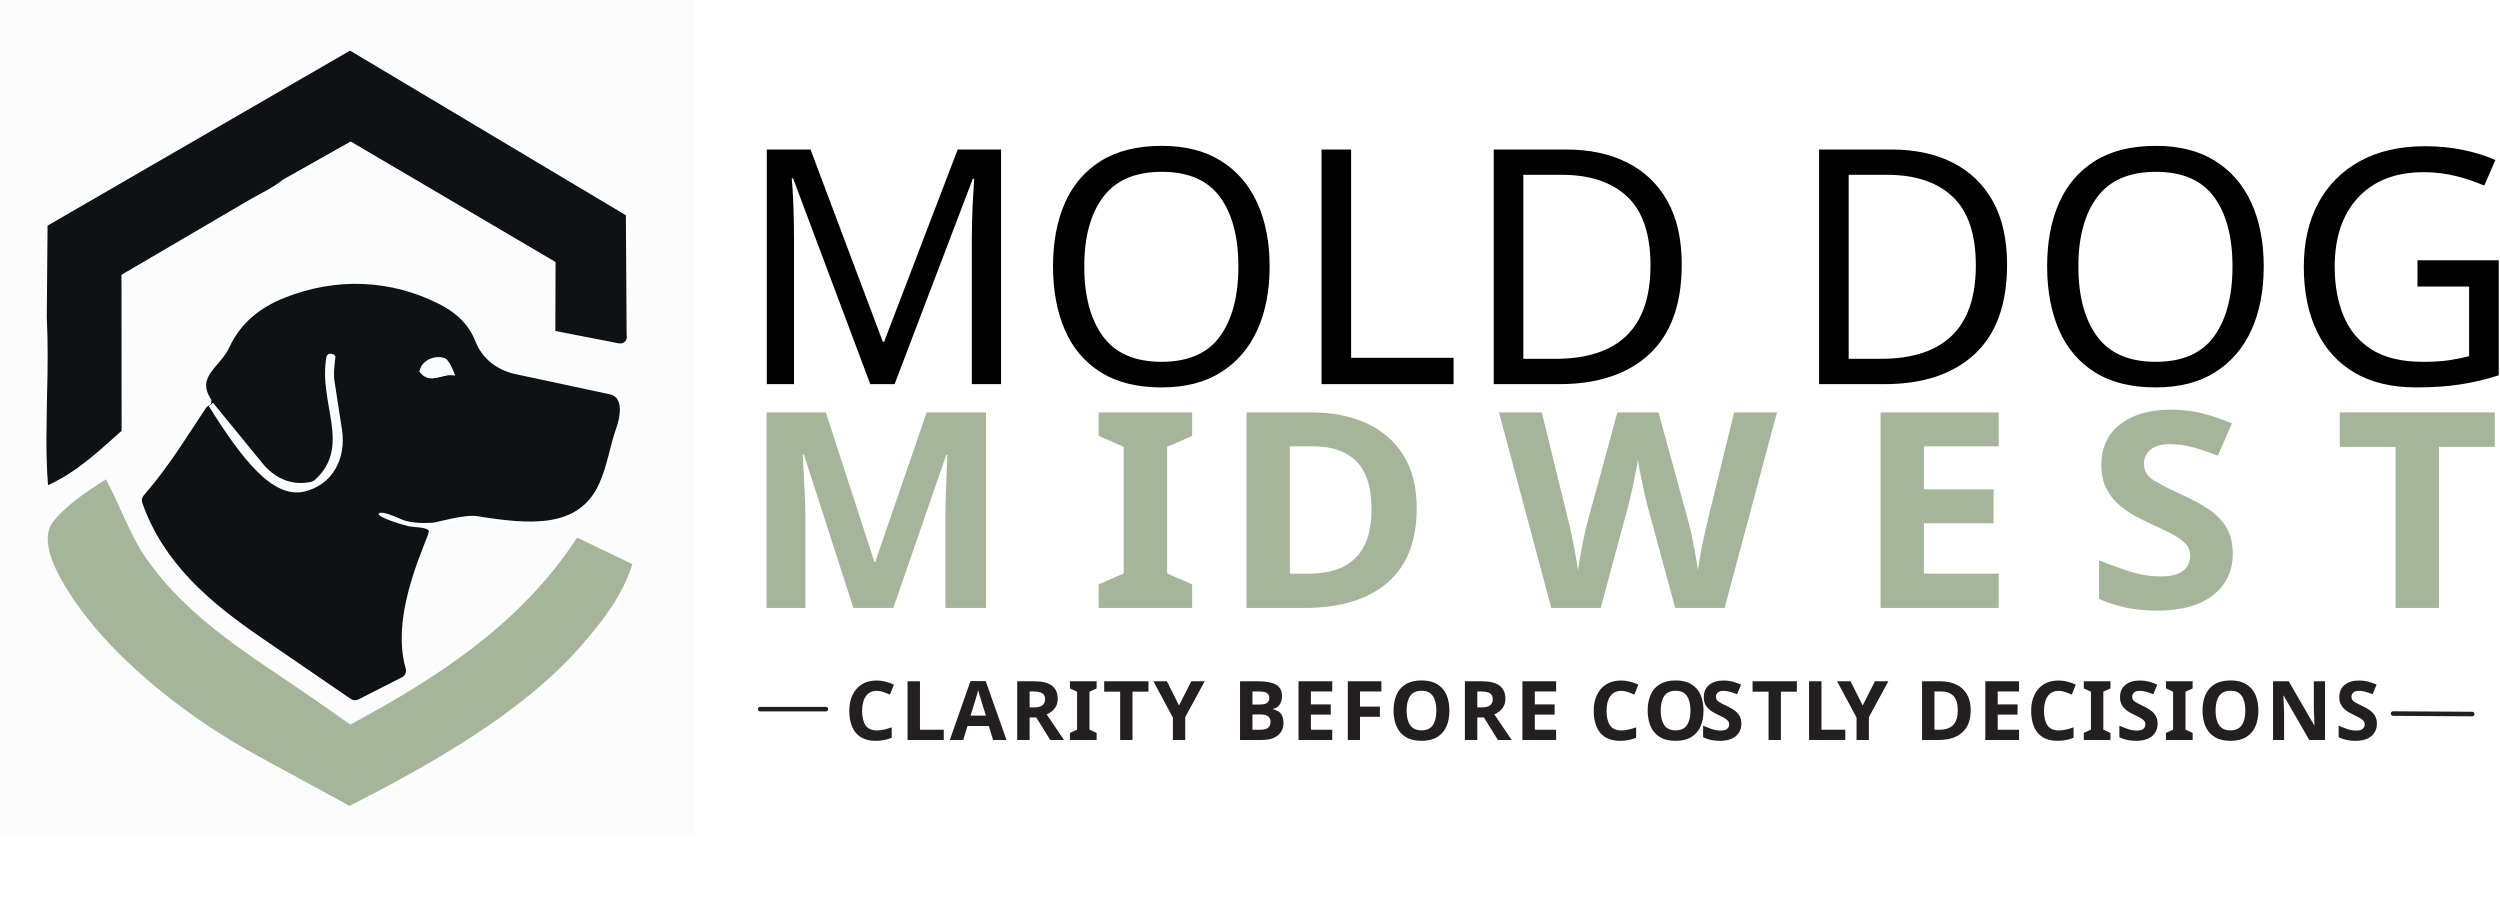
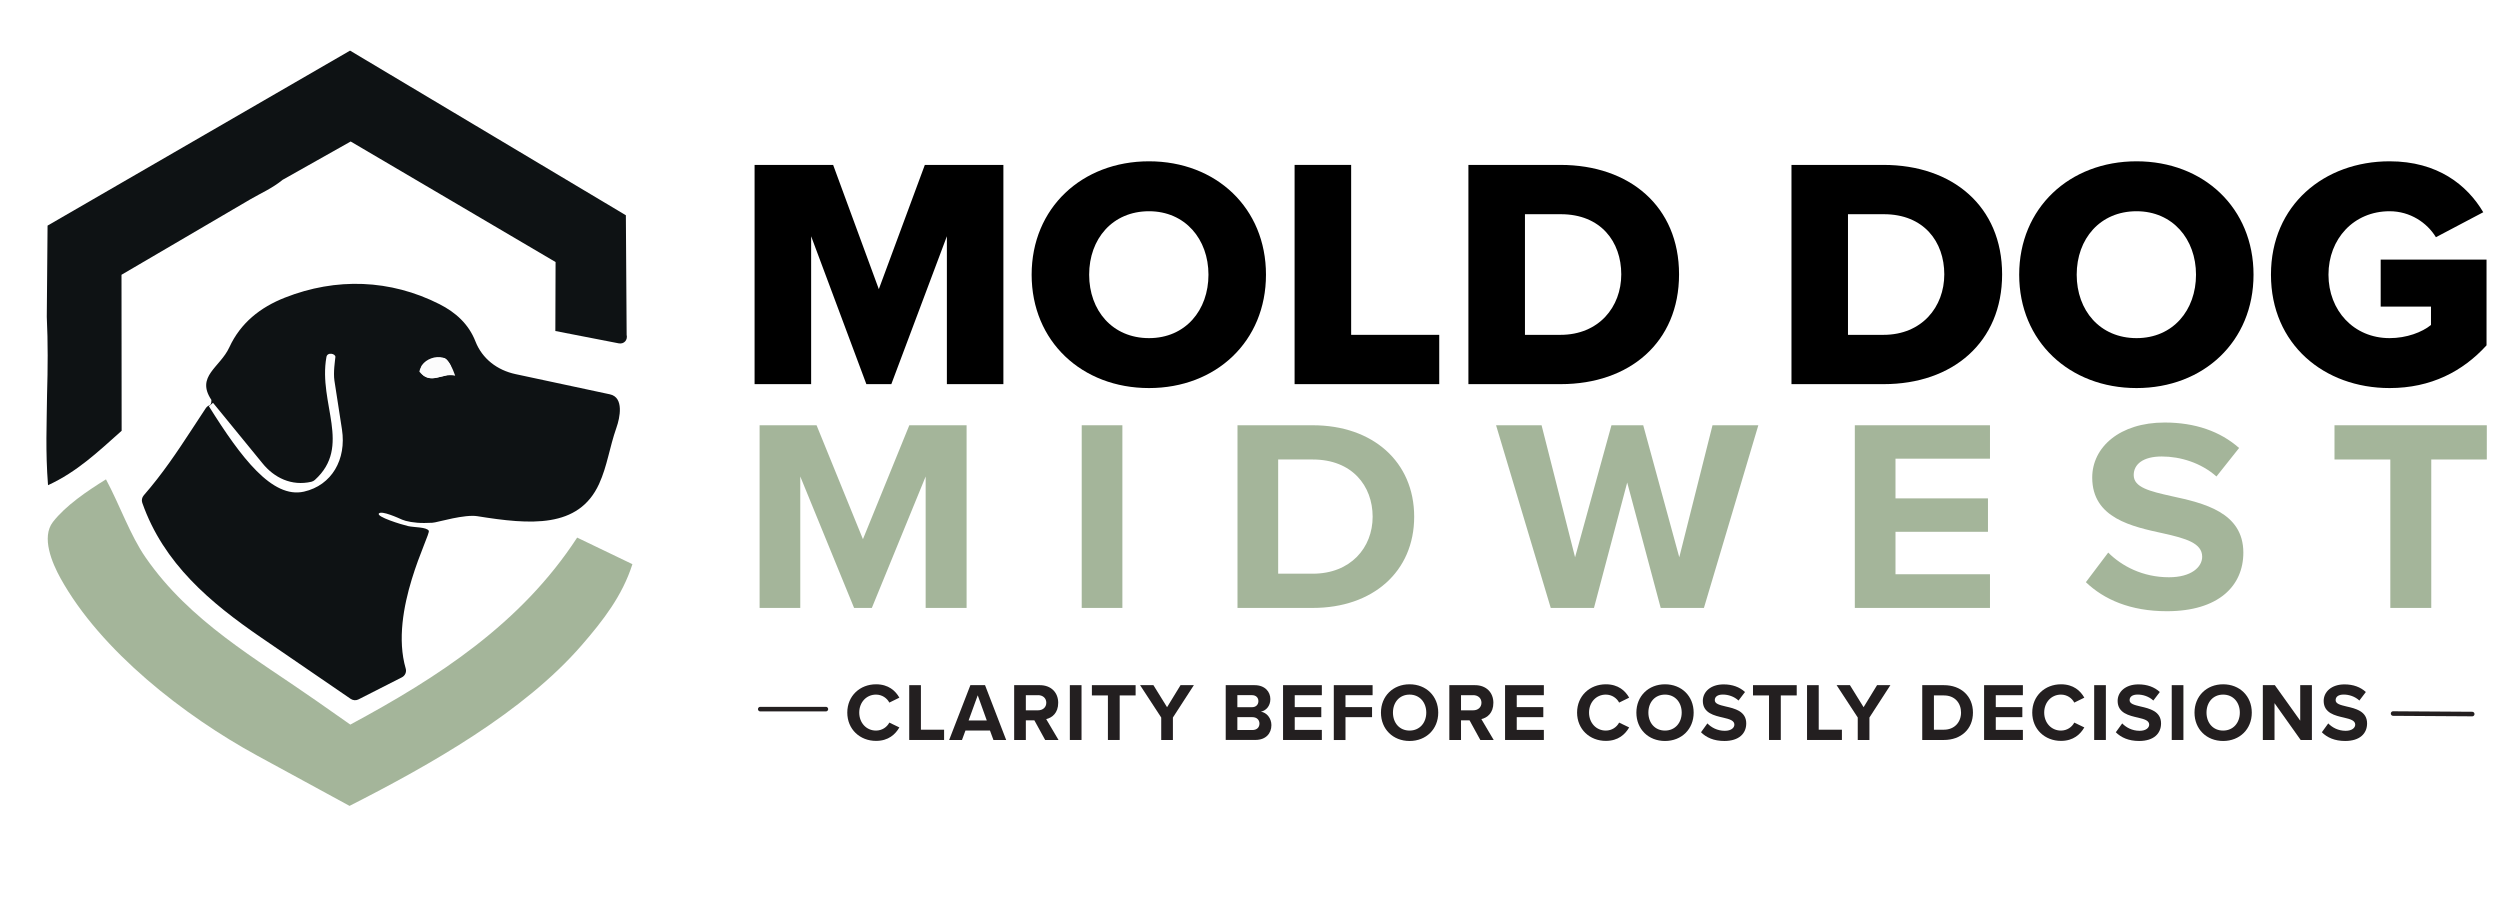
<svg xmlns="http://www.w3.org/2000/svg" id="Layer_1" data-name="Layer 1" viewBox="0 0 547.72 198.13">
  <defs>
    <style>
-       .cls-1 {
-         font-size: 60px;
-       }
- 
-       .cls-1, .cls-2, .cls-3 {
+       .cls-1, .cls-2 {
        fill: #a4b59a;
      }

-       .cls-1, .cls-4 {
-         font-family: ProximaNova-Bold, 'Proxima Nova';
-         font-weight: 700;
-       }
- 
-       .cls-5 {
+       .cls-3 {
        fill: #0e1214;
      }

-       .cls-6 {
-         letter-spacing: .25em;
+       .cls-4 {
+         fill: #231f20;
      }

-       .cls-7 {
-         letter-spacing: .26em;
-       }
- 
-       .cls-8 {
-         letter-spacing: .27em;
-       }
- 
-       .cls-9 {
-         letter-spacing: .27em;
-       }
- 
-       .cls-10 {
-         font-family: ProximaNova-Extrabld, 'Proxima Nova';
-         font-size: 72px;
-       }
- 
-       .cls-3 {
+       .cls-2 {
        stroke: #231f20;
        stroke-linecap: round;
        stroke-miterlimit: 10;
      }

-       .cls-11 {
-         letter-spacing: -.09em;
-       }
- 
-       .cls-12 {
+       .cls-5 {
        fill: #fcfcfc;
-       }
- 
-       .cls-4 {
-         fill: #231f20;
-         font-size: 18px;
-       }
- 
-       .cls-13 {
-         letter-spacing: .04em;
-       }
- 
-       .cls-14 {
-         letter-spacing: .03em;
-       }
- 
-       .cls-15 {
-         letter-spacing: .03em;
      }
    </style>
  </defs>
-   <path class="cls-12" d="M0,183V0h152v183H0ZM62.45,39.93l14.81-8.34,21.46,12.62,23.43,13.79-.05,15.11,13.93,2.71c1.14.2,1.96-.76,1.69-1.88l-.17-26.19L77.13,11.69,10.88,50.04l-.17,19.97c.27,5.71.23,11.27.06,16.97-.07,6.53-.37,12.4.21,19.93,6.38-2.94,11-7.36,16.13-11.92l-.03-34.18,28.22-16.53c2.32-1.36,4.82-2.41,7.17-4.34ZM71.95,78.85l1.97-.04c-.45,1.49-.49,3.35-.21,5.19l1.65,10.68c1.01,6.56-2.23,12.23-8.32,13.62-6.94,1.58-13.76-7.39-17.38-14.63-.21-.01-.32-.1-.4-.21l-1.36-1.93-.44-.55c-.12-.45-.6-1.34-1.57-1.56l-3.36,5.13c-3.51,5.35-6.85,10.36-11.25,15.29,4.51,13.83,14.95,22.62,26.4,30.46l20.39,13.97,11.65-5.92c-4.76-12.79-4.74-21.78,4.63-31.48-1.64-.97-3.19-.7-4.54-1.02l.18-1.4,6.85.25c2.63.1,5.4-1.46,8.14-1.01,11.56,1.86,22.19,2.76,26.69-7.09,1.79-3.93,2.27-7.97,3.79-12.29.77-2.17,1.71-6.65-1.43-7.32l-20.65-4.42c-4.05-.87-7.31-3.34-8.81-7.18s-4.33-6.35-7.87-8.15c-10.77-5.46-22.64-5.86-33.88-1.43-5.38,2.12-9.71,5.53-12.17,10.89-2.04,4.43-7.39,6.33-3.93,11.51l1.46,2.19c.2,0,.4.06.52.17l1.47,1.85.38.51,7.36,9.15c2.66,3.31,6.64,5.2,11.16,3.97,8.69-7.42,1.03-16.92,2.86-27.19ZM138.99,124.2l-12.1-5.82c-12.26,18.83-30.48,30.63-49.7,40.97l-7.39-5.18c-13.2-9.26-27.71-17.33-37.48-31.46-3.36-4.86-5.17-9.85-8.2-15.51-4.19,2.58-9.29,4.17-12.08,7.75-2.6,3.35-.19,8.99,1.65,12.32,8.78,15.9,27.15,30.19,43.13,38.89l20.2,11c17.75-9.03,38.14-20.54,50.87-35.21,4.68-5.39,8.9-10.81,11.1-17.74Z" />
-   <path class="cls-5" d="M62.01,39.33c-2.35,1.93-4.85,2.99-7.17,4.34l-28.22,16.53.03,34.18c-5.13,4.56-9.74,8.99-16.13,11.92-.58-7.53-.28-13.39-.21-19.93.17-5.7.21-11.26-.06-16.97l.17-19.97L76.69,11.09l60.43,36.07.17,26.19c.27,1.11-.54,2.07-1.69,1.88l-13.93-2.71.05-15.11-23.43-13.79-21.46-12.62-14.81,8.34Z" />
-   <path class="cls-2" d="M138.55,123.61c-2.2,6.92-6.43,12.35-11.1,17.74-12.73,14.67-33.11,26.18-50.87,35.21l-20.2-11c-15.97-8.7-34.35-22.99-43.13-38.89-1.84-3.33-4.25-8.97-1.65-12.32,2.78-3.57,7.43-6.74,11.62-9.33,3.03,5.66,5.3,12.23,8.66,17.09,9.77,14.13,24.28,22.2,37.48,31.46l7.39,5.18c19.22-10.34,37.44-22.14,49.7-40.97l12.1,5.82Z" />
-   <path class="cls-5" d="M46.28,88.14c.02-.11.02-.22.03-.31M46.31,87.68s0-.07,0-.07c-3.46-5.18,1.89-7.08,3.93-11.51,2.46-5.35,6.79-8.77,12.17-10.89,11.24-4.43,23.1-4.03,33.88,1.43,3.54,1.8,6.38,4.34,7.87,8.15s4.77,6.32,8.81,7.18l20.65,4.42c3.14.67,2.2,5.15,1.43,7.32-1.52,4.32-2,8.37-3.79,12.29-4.49,9.85-15.13,8.95-26.69,7.09-2.74-.44-8.53,1.26-9.25,1.35s-.17.11-2.34.14-4.09-.38-4.88-.73-4.49-2.06-5.09-1.35,4.86,2.4,6.39,2.76c1.35.31,4.06.19,4.54,1.02s-8.75,17.53-5.05,30.2c.22.76-.14,1.56-.85,1.92l-9.5,4.83c-.54.28-1.19.23-1.7-.11l-19.58-13.41c-11.19-7.67-21.42-16.24-26.09-29.55-.2-.56-.06-1.19.33-1.64,4.09-4.69,7.28-9.47,10.61-14.56l2.9-4.42c.2-.31.46-.6.82-.71.29-.09.41-.41.46-.7M46.31,87.83c0-.06,0-.11,0-.15M71.51,78.26c-1.81,10.14,5.63,19.51-2.53,26.89-.21.19-.48.33-.76.4-4.34,1-8.16-.87-10.74-4.08l-10.81-13.22-.9.76c7.07,11.31,13.89,20.28,20.83,18.7,6.09-1.39,9.33-7.06,8.32-13.62l-1.65-10.68c-.28-1.84.14-4.44.21-5.19s-1.81-1.17-1.97.04ZM98.55,79.75c-.23-.36-.5-.69-.8-.99-.19-.19-.42-.33-.67-.4-1.68-.45-3.68.29-4.64,1.65-.56.78-.3,1.87.51,2.39,1.5.94,2.92.25,4.52-.07,1.18-.23,1.74-1.57,1.08-2.58Z" />
-   <path class="cls-12" d="M99.73,82.31c-3.06-.7-5.25,2.18-7.85-.87.27-2.34,4.79-3.25,5.58-2.95s1.74,2.28,2.27,3.83Z" />
-   <text class="cls-10" transform="translate(161.01 84.16)">
-     <tspan x="0" y="0">MOLD DOG</tspan>
-   </text>
-   <text class="cls-1" transform="translate(162.27 133.19) scale(1.05 1)">
-     <tspan class="cls-9" x="0" y="0">MI</tspan>
-     <tspan class="cls-6" x="100.14" y="0">D</tspan>
-     <tspan class="cls-8" x="158.22" y="0">WE</tspan>
-     <tspan class="cls-7" x="280.68" y="0">S</tspan>
-     <tspan class="cls-8" x="332.46" y="0">T</tspan>
-   </text>
-   <text class="cls-4" transform="translate(185.02 162.12)">
-     <tspan class="cls-13" x="0" y="0">CLARITY BEFORE CO</tspan>
-     <tspan class="cls-15" x="187.29" y="0">S</tspan>
-     <tspan class="cls-14" x="198.59" y="0">T</tspan>
-     <tspan class="cls-11" x="209.7" y="0">L</tspan>
-     <tspan class="cls-14" x="217.46" y="0">Y DECISIONS</tspan>
-   </text>
-   <line class="cls-3" x1="166.56" y1="155.36" x2="180.94" y2="155.36" />
-   <line class="cls-3" x1="524.3" y1="156.33" x2="541.63" y2="156.44" />
+   <path class="cls-3" d="M62.01,39.33c-2.35,1.93-4.85,2.99-7.17,4.34l-28.22,16.53.03,34.18c-5.13,4.56-9.74,8.99-16.13,11.92-.58-7.53-.28-13.39-.21-19.93.17-5.7.21-11.26-.06-16.97l.17-19.97L76.69,11.09l60.43,36.07.17,26.19c.27,1.11-.54,2.07-1.69,1.88l-13.93-2.71.05-15.11-23.43-13.79-21.46-12.62-14.81,8.34Z" />
+   <path class="cls-1" d="M138.55,123.61c-2.2,6.92-6.43,12.35-11.1,17.74-12.73,14.67-33.11,26.18-50.87,35.21l-20.2-11c-15.97-8.7-34.35-22.99-43.13-38.89-1.84-3.33-4.25-8.97-1.65-12.32,2.78-3.57,7.43-6.74,11.62-9.33,3.03,5.66,5.3,12.23,8.66,17.09,9.77,14.13,24.28,22.2,37.48,31.46l7.39,5.18c19.22-10.34,37.44-22.14,49.7-40.97l12.1,5.82Z" />
+   <path class="cls-3" d="M46.28,88.14c.02-.11.02-.22.03-.31M46.31,87.68s0-.07,0-.07c-3.46-5.18,1.89-7.08,3.93-11.51,2.46-5.35,6.79-8.77,12.17-10.89,11.24-4.43,23.1-4.03,33.88,1.43,3.54,1.8,6.38,4.34,7.87,8.15s4.77,6.32,8.81,7.18l20.65,4.42c3.14.67,2.2,5.15,1.43,7.32-1.52,4.32-2,8.37-3.79,12.29-4.49,9.85-15.13,8.95-26.69,7.09-2.74-.44-8.53,1.26-9.25,1.35s-.17.11-2.34.14-4.09-.38-4.88-.73-4.49-2.06-5.09-1.35,4.86,2.4,6.39,2.76c1.35.31,4.06.19,4.54,1.02s-8.75,17.53-5.05,30.2c.22.76-.14,1.56-.85,1.92l-9.5,4.83c-.54.28-1.19.23-1.7-.11l-19.58-13.41c-11.19-7.67-21.42-16.24-26.09-29.55-.2-.56-.06-1.19.33-1.64,4.09-4.69,7.28-9.47,10.61-14.56l2.9-4.42c.2-.31.46-.6.82-.71.29-.09.41-.41.46-.7M46.31,87.83c0-.06,0-.11,0-.15M71.51,78.26c-1.81,10.14,5.63,19.51-2.53,26.89-.21.19-.48.33-.76.4-4.34,1-8.16-.87-10.74-4.08l-10.81-13.22-.9.76c7.07,11.31,13.89,20.28,20.83,18.7,6.09-1.39,9.33-7.06,8.32-13.62l-1.65-10.68c-.28-1.84.14-4.44.21-5.19s-1.81-1.17-1.97.04ZM98.55,79.75c-.23-.36-.5-.69-.8-.99-.19-.19-.42-.33-.67-.4-1.68-.45-3.68.29-4.64,1.65-.56.78-.3,1.87.51,2.39,1.5.94,2.92.25,4.52-.07,1.18-.23,1.74-1.57,1.08-2.58Z" />
+   <path class="cls-5" d="M99.73,82.31c-3.06-.7-5.25,2.18-7.85-.87.27-2.34,4.79-3.25,5.58-2.95s1.74,2.28,2.27,3.83Z" />
+   <g>
+     <path d="M207.45,84.16v-32.4l-12.17,32.4h-5.47l-12.1-32.4v32.4h-12.39v-48.03h17.21l10.01,27.22,10.08-27.22h17.21v48.03h-12.39Z" />
+     <path d="M251.73,35.34c14.69,0,25.63,10.22,25.63,24.84s-10.94,24.84-25.63,24.84-25.71-10.23-25.71-24.84,11.02-24.84,25.71-24.84ZM251.73,46.28c-7.99,0-13.11,6.05-13.11,13.9s5.11,13.9,13.11,13.9,13.03-6.12,13.03-13.9-5.11-13.9-13.03-13.9Z" />
+     <path d="M283.63,84.16v-48.03h12.39v37.23h19.3v10.8h-31.68Z" />
+     <path d="M321.71,84.16v-48.03h20.16c15.12,0,25.99,9.07,25.99,23.98s-10.87,24.05-25.92,24.05h-20.23ZM334.1,73.36h7.78c8.42,0,13.32-6.12,13.32-13.25s-4.46-13.18-13.25-13.18h-7.85v26.43Z" />
+     <path d="M392.49,84.16v-48.03h20.16c15.12,0,25.99,9.07,25.99,23.98s-10.87,24.05-25.92,24.05h-20.23ZM404.87,73.36h7.78c8.42,0,13.32-6.12,13.32-13.25s-4.46-13.18-13.25-13.18h-7.85v26.43Z" />
+     <path d="M468.09,35.34c14.69,0,25.63,10.22,25.63,24.84s-10.94,24.84-25.63,24.84-25.71-10.23-25.71-24.84,11.02-24.84,25.71-24.84ZM468.09,46.28c-7.99,0-13.11,6.05-13.11,13.9s5.11,13.9,13.11,13.9,13.03-6.12,13.03-13.9-5.11-13.9-13.03-13.9Z" />
+     <path d="M523.53,35.34c10.51,0,16.99,5.18,20.52,11.16l-10.37,5.47c-1.94-3.17-5.62-5.69-10.15-5.69-7.85,0-13.39,6.05-13.39,13.9s5.54,13.9,13.39,13.9c3.74,0,7.13-1.3,9.07-2.88v-4.03h-11.02v-10.3h23.19v18.79c-5.18,5.69-12.17,9.36-21.24,9.36-14.33,0-25.99-9.58-25.99-24.84s11.67-24.84,25.99-24.84Z" />
+   </g>
+   <g>
+     <path class="cls-1" d="M202.8,133.19v-28.8l-11.79,28.8h-3.89l-11.79-28.8v28.8h-8.91v-40.02h12.48l10.16,24.96,10.16-24.96h12.55v40.02h-8.97Z" />
+     <path class="cls-1" d="M236.99,133.19v-40.02h8.91v40.02h-8.91Z" />
+     <path class="cls-1" d="M271.12,133.19v-40.02h16.5c13.11,0,22.21,7.98,22.21,20.04s-9.1,19.98-22.21,19.98h-16.5ZM280.03,125.69h7.59c8.28,0,13.11-5.7,13.11-12.48s-4.52-12.54-13.11-12.54h-7.59v25.02Z" />
+     <path class="cls-1" d="M363.84,133.19l-7.34-27.48-7.28,27.48h-9.47l-11.98-40.02h9.97l7.34,28.92,7.97-28.92h6.96l7.9,28.92,7.28-28.92h10.04l-11.92,40.02h-9.47Z" />
+     <path class="cls-1" d="M406.37,133.19v-40.02h29.61v7.32h-20.7v8.7h20.26v7.32h-20.26v9.3h20.7v7.38h-29.61Z" />
+     <path class="cls-1" d="M461.89,121.07c2.95,2.94,7.53,5.4,13.3,5.4,4.89,0,7.28-2.22,7.28-4.5,0-3-3.64-4.02-8.47-5.1-6.84-1.5-15.62-3.3-15.62-12.24,0-6.66,6.02-12.06,15.87-12.06,6.65,0,12.17,1.92,16.31,5.58l-4.96,6.24c-3.39-3-7.9-4.38-11.98-4.38s-6.15,1.68-6.15,4.08c0,2.7,3.51,3.54,8.34,4.62,6.9,1.5,15.68,3.48,15.68,12.36,0,7.32-5.46,12.84-16.75,12.84-8.03,0-13.8-2.58-17.75-6.36l4.89-6.48Z" />
+     <path class="cls-1" d="M523.69,133.19v-32.52h-12.23v-7.5h33.37v7.5h-12.17v32.52h-8.97Z" />
+   </g>
+   <g>
+     <path class="cls-4" d="M185.63,156.13c0-3.69,2.79-6.21,6.3-6.21,2.74,0,4.27,1.44,5.11,2.93l-2.2,1.08c-.5-.97-1.58-1.75-2.92-1.75-2.09,0-3.67,1.67-3.67,3.94s1.58,3.94,3.67,3.94c1.33,0,2.41-.76,2.92-1.75l2.2,1.06c-.86,1.49-2.38,2.95-5.11,2.95-3.51,0-6.3-2.52-6.3-6.21Z" />
+     <path class="cls-4" d="M199.2,162.12v-12.01h2.56v9.76h5.08v2.25h-7.63Z" />
+     <path class="cls-4" d="M217.65,162.12l-.76-2.07h-5.37l-.76,2.07h-2.81l4.65-12.01h3.21l4.63,12.01h-2.79ZM214.21,152.33l-2,5.51h3.98l-1.98-5.51Z" />
+     <path class="cls-4" d="M228.98,162.12l-2.36-4.3h-1.87v4.3h-2.56v-12.01h5.62c2.5,0,4.03,1.64,4.03,3.87s-1.33,3.26-2.63,3.57l2.7,4.57h-2.93ZM227.43,152.31h-2.68v3.31h2.68c1.03,0,1.8-.65,1.8-1.66s-.77-1.66-1.8-1.66Z" />
+     <path class="cls-4" d="M234.39,162.12v-12.01h2.56v12.01h-2.56Z" />
+     <path class="cls-4" d="M242.73,162.12v-9.76h-3.51v-2.25h9.58v2.25h-3.49v9.76h-2.57Z" />
+     <path class="cls-4" d="M254.41,162.12v-4.92l-4.63-7.09h2.92l2.99,4.83,2.95-4.83h2.92l-4.59,7.09v4.92h-2.56Z" />
+     <path class="cls-4" d="M268.54,162.12v-12.01h6.32c2.29,0,3.46,1.46,3.46,3.06,0,1.51-.94,2.52-2.07,2.75,1.28.2,2.3,1.44,2.3,2.95,0,1.8-1.21,3.24-3.49,3.24h-6.52ZM271.09,154.94h3.21c.86,0,1.4-.56,1.4-1.33s-.54-1.31-1.4-1.31h-3.21v2.65ZM271.09,159.94h3.29c.97,0,1.55-.56,1.55-1.42,0-.76-.54-1.4-1.55-1.4h-3.29v2.83Z" />
+     <path class="cls-4" d="M281.1,162.12v-12.01h8.5v2.2h-5.94v2.61h5.82v2.2h-5.82v2.79h5.94v2.21h-8.5Z" />
+     <path class="cls-4" d="M292.22,162.12v-12.01h8.5v2.2h-5.94v2.61h5.82v2.2h-5.82v5.01h-2.56Z" />
+     <path class="cls-4" d="M308.82,149.92c3.64,0,6.28,2.59,6.28,6.21s-2.65,6.21-6.28,6.21-6.27-2.59-6.27-6.21,2.65-6.21,6.27-6.21ZM308.82,152.18c-2.21,0-3.64,1.69-3.64,3.94s1.42,3.94,3.64,3.94,3.66-1.71,3.66-3.94-1.44-3.94-3.66-3.94Z" />
+     <path class="cls-4" d="M324.32,162.12l-2.36-4.3h-1.87v4.3h-2.56v-12.01h5.62c2.5,0,4.03,1.64,4.03,3.87s-1.33,3.26-2.63,3.57l2.7,4.57h-2.93ZM322.77,152.31h-2.68v3.31h2.68c1.03,0,1.8-.65,1.8-1.66s-.77-1.66-1.8-1.66Z" />
+     <path class="cls-4" d="M329.74,162.12v-12.01h8.5v2.2h-5.94v2.61h5.82v2.2h-5.82v2.79h5.94v2.21h-8.5Z" />
+     <path class="cls-4" d="M345.52,156.13c0-3.69,2.79-6.21,6.3-6.21,2.74,0,4.27,1.44,5.11,2.93l-2.2,1.08c-.5-.97-1.58-1.75-2.92-1.75-2.09,0-3.67,1.67-3.67,3.94s1.58,3.94,3.67,3.94c1.33,0,2.41-.76,2.92-1.75l2.2,1.06c-.86,1.49-2.38,2.95-5.11,2.95-3.51,0-6.3-2.52-6.3-6.21Z" />
+     <path class="cls-4" d="M364.78,149.92c3.64,0,6.28,2.59,6.28,6.21s-2.65,6.21-6.28,6.21-6.27-2.59-6.27-6.21,2.65-6.21,6.27-6.21ZM364.78,152.18c-2.21,0-3.64,1.69-3.64,3.94s1.42,3.94,3.64,3.94,3.66-1.71,3.66-3.94-1.44-3.94-3.66-3.94Z" />
+     <path class="cls-4" d="M374.07,158.49c.85.88,2.16,1.62,3.82,1.62,1.4,0,2.09-.67,2.09-1.35,0-.9-1.04-1.21-2.43-1.53-1.96-.45-4.48-.99-4.48-3.67,0-2,1.73-3.62,4.56-3.62,1.91,0,3.49.58,4.68,1.67l-1.42,1.87c-.97-.9-2.27-1.31-3.44-1.31s-1.76.5-1.76,1.22c0,.81,1.01,1.06,2.39,1.39,1.98.45,4.5,1.04,4.5,3.71,0,2.2-1.57,3.85-4.81,3.85-2.3,0-3.96-.77-5.1-1.91l1.4-1.94Z" />
+     <path class="cls-4" d="M387.57,162.12v-9.76h-3.51v-2.25h9.58v2.25h-3.49v9.76h-2.58Z" />
+     <path class="cls-4" d="M395.9,162.12v-12.01h2.56v9.76h5.08v2.25h-7.63Z" />
+     <path class="cls-4" d="M407.01,162.12v-4.92l-4.63-7.09h2.92l2.99,4.83,2.95-4.83h2.92l-4.59,7.09v4.92h-2.56Z" />
+     <path class="cls-4" d="M421.14,162.12v-12.01h4.74c3.76,0,6.37,2.4,6.37,6.01s-2.61,6-6.37,6h-4.74ZM423.7,159.87h2.18c2.38,0,3.76-1.71,3.76-3.75s-1.3-3.76-3.76-3.76h-2.18v7.51Z" />
+     <path class="cls-4" d="M434.69,162.12v-12.01h8.5v2.2h-5.94v2.61h5.82v2.2h-5.82v2.79h5.94v2.21h-8.5Z" />
+     <path class="cls-4" d="M445.24,156.13c0-3.69,2.79-6.21,6.3-6.21,2.74,0,4.27,1.44,5.11,2.93l-2.2,1.08c-.5-.97-1.58-1.75-2.92-1.75-2.09,0-3.67,1.67-3.67,3.94s1.58,3.94,3.67,3.94c1.33,0,2.41-.76,2.92-1.75l2.2,1.06c-.86,1.49-2.38,2.95-5.11,2.95-3.51,0-6.3-2.52-6.3-6.21Z" />
+     <path class="cls-4" d="M458.81,162.12v-12.01h2.56v12.01h-2.56Z" />
+     <path class="cls-4" d="M464.95,158.49c.85.88,2.16,1.62,3.82,1.62,1.4,0,2.09-.67,2.09-1.35,0-.9-1.04-1.21-2.43-1.53-1.96-.45-4.48-.99-4.48-3.67,0-2,1.73-3.62,4.56-3.62,1.91,0,3.49.58,4.68,1.67l-1.42,1.87c-.97-.9-2.27-1.31-3.44-1.31s-1.76.5-1.76,1.22c0,.81,1.01,1.06,2.39,1.39,1.98.45,4.5,1.04,4.5,3.71,0,2.2-1.57,3.85-4.81,3.85-2.3,0-3.96-.77-5.1-1.91l1.4-1.94Z" />
+     <path class="cls-4" d="M475.8,162.12v-12.01h2.56v12.01h-2.56Z" />
+     <path class="cls-4" d="M487.06,149.92c3.64,0,6.28,2.59,6.28,6.21s-2.65,6.21-6.28,6.21-6.27-2.59-6.27-6.21,2.65-6.21,6.27-6.21ZM487.06,152.18c-2.21,0-3.64,1.69-3.64,3.94s1.42,3.94,3.64,3.94,3.66-1.71,3.66-3.94-1.44-3.94-3.66-3.94Z" />
+     <path class="cls-4" d="M504.05,162.12l-5.73-8.07v8.07h-2.56v-12.01h2.63l5.56,7.78v-7.78h2.56v12.01h-2.47Z" />
+     <path class="cls-4" d="M510.09,158.49c.85.88,2.16,1.62,3.82,1.62,1.4,0,2.09-.67,2.09-1.35,0-.9-1.04-1.21-2.43-1.53-1.96-.45-4.48-.99-4.48-3.67,0-2,1.73-3.62,4.56-3.62,1.91,0,3.49.58,4.68,1.67l-1.42,1.87c-.97-.9-2.27-1.31-3.44-1.31s-1.76.5-1.76,1.22c0,.81,1.01,1.06,2.39,1.39,1.98.45,4.5,1.04,4.5,3.71,0,2.2-1.57,3.85-4.81,3.85-2.3,0-3.96-.77-5.1-1.91l1.4-1.94Z" />
+   </g>
+   <line class="cls-2" x1="166.56" y1="155.36" x2="180.94" y2="155.36" />
+   <line class="cls-2" x1="524.3" y1="156.33" x2="541.63" y2="156.44" />
</svg>
